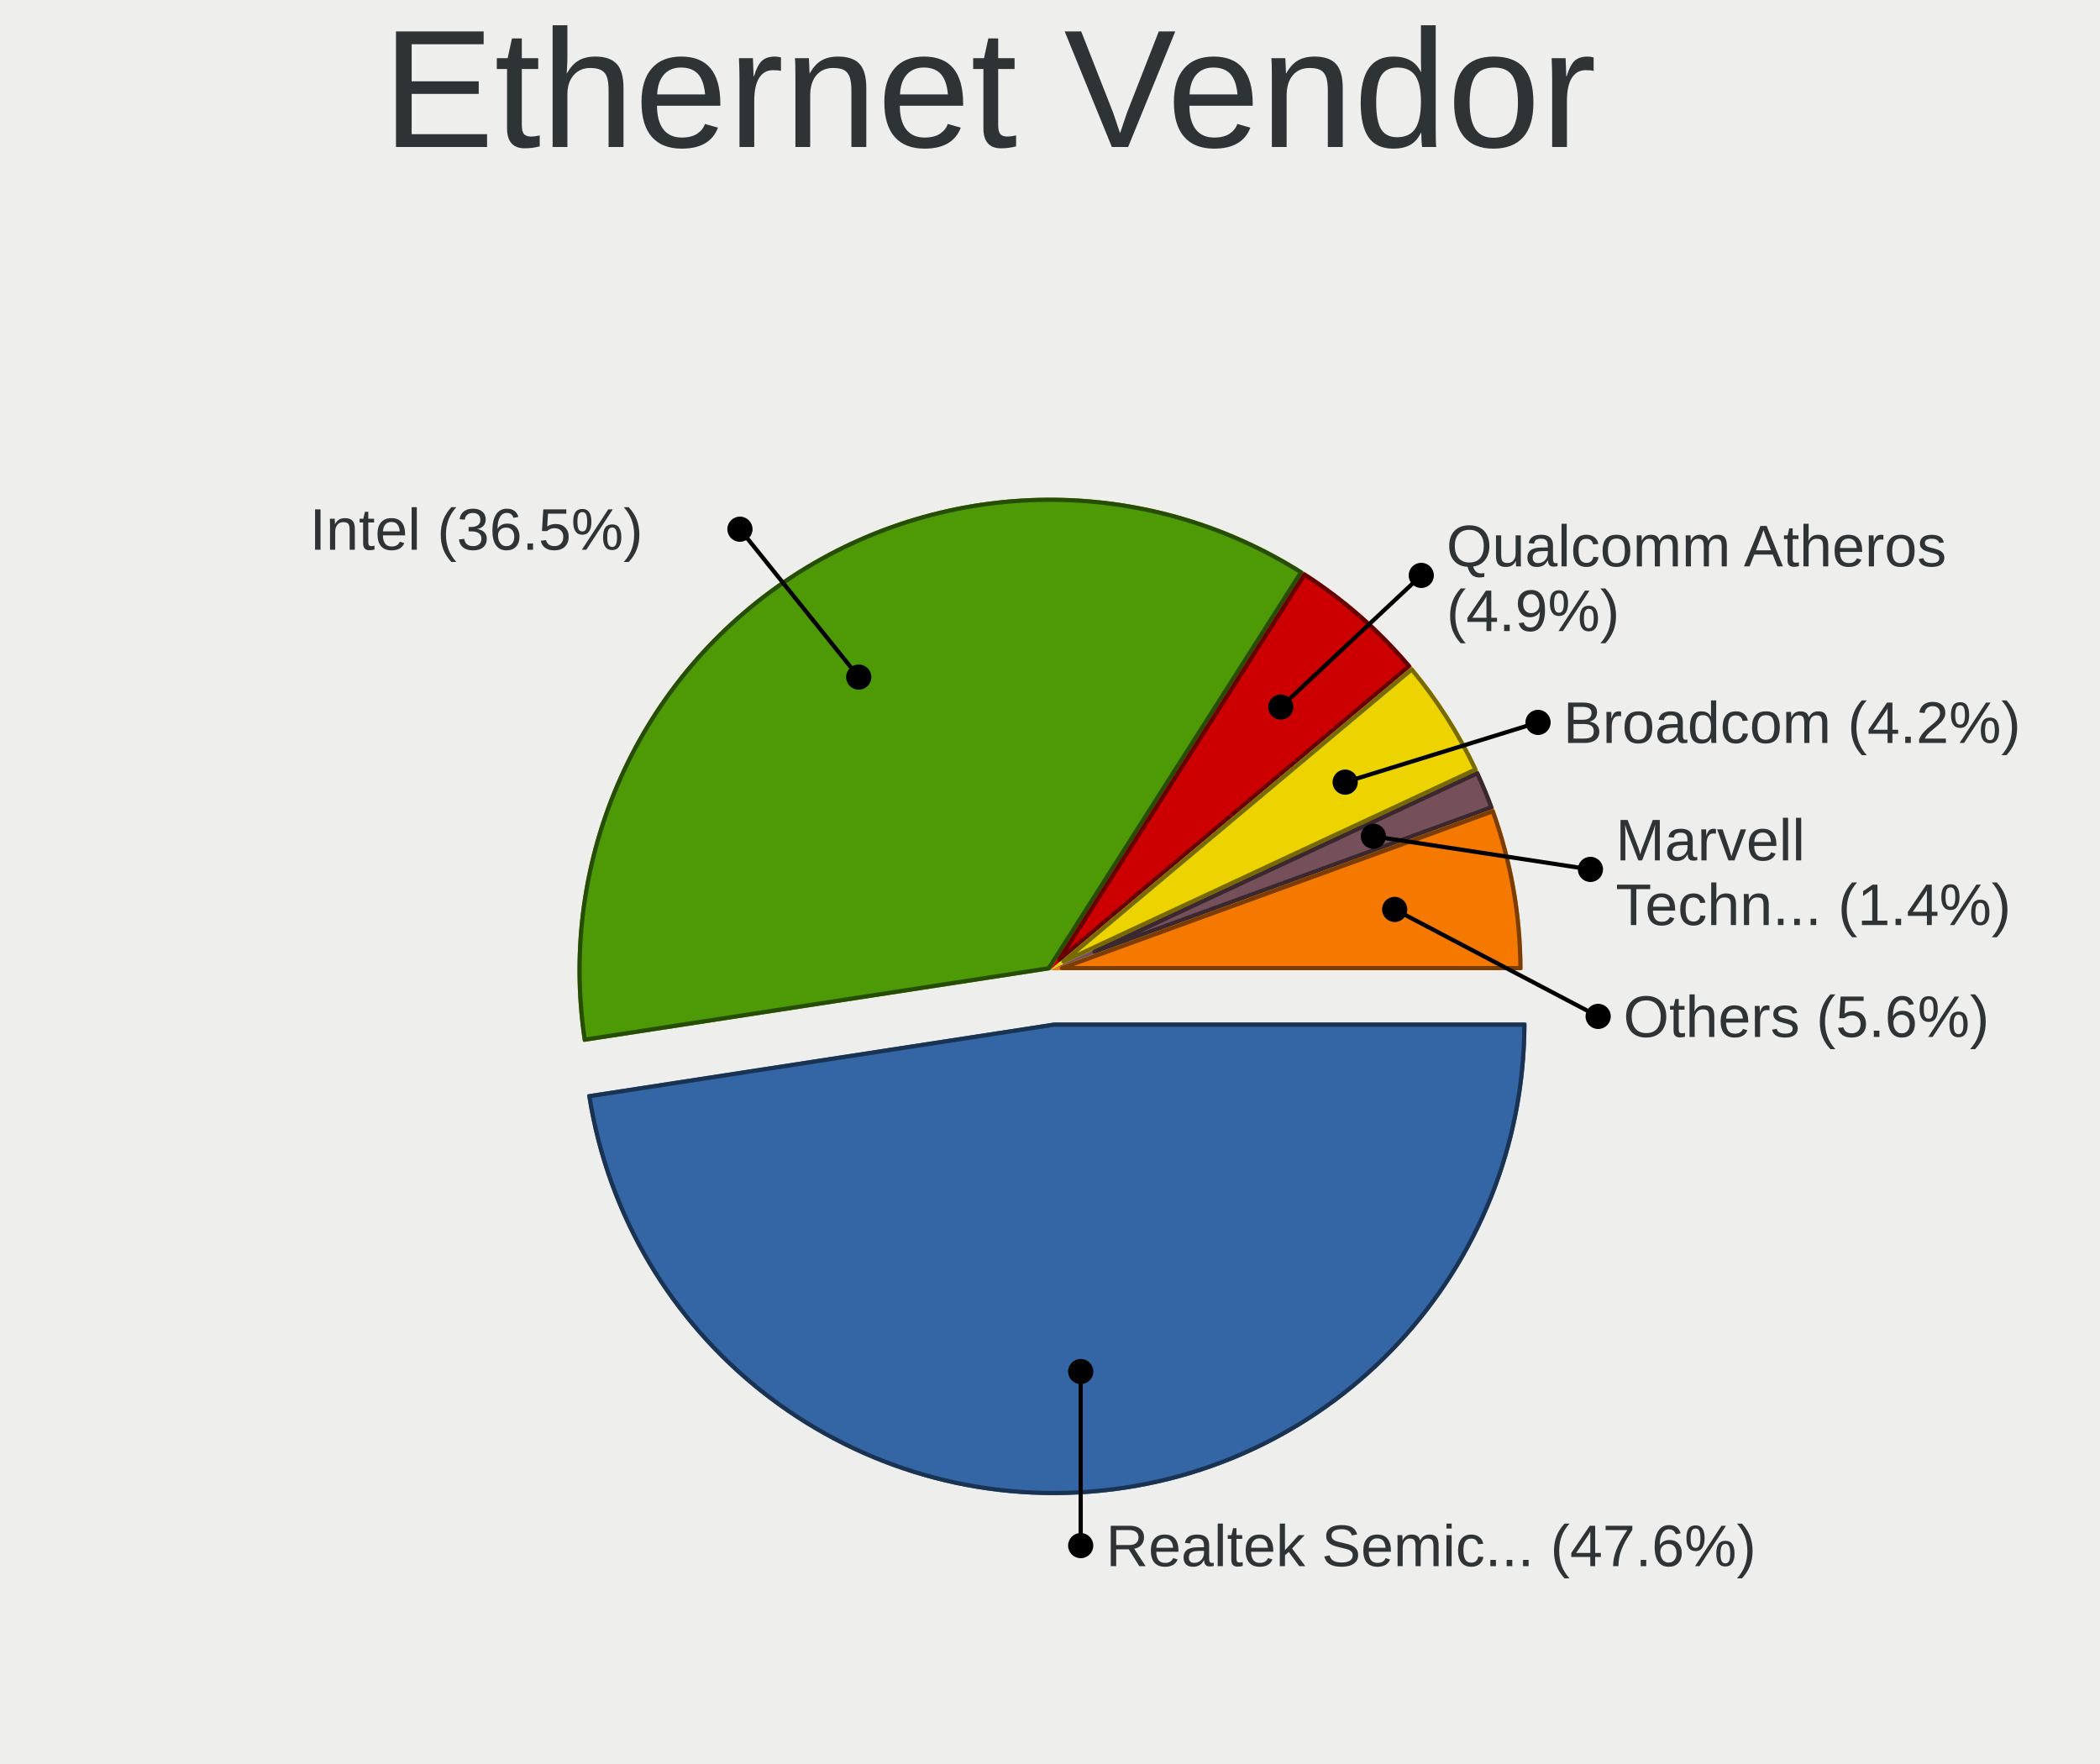
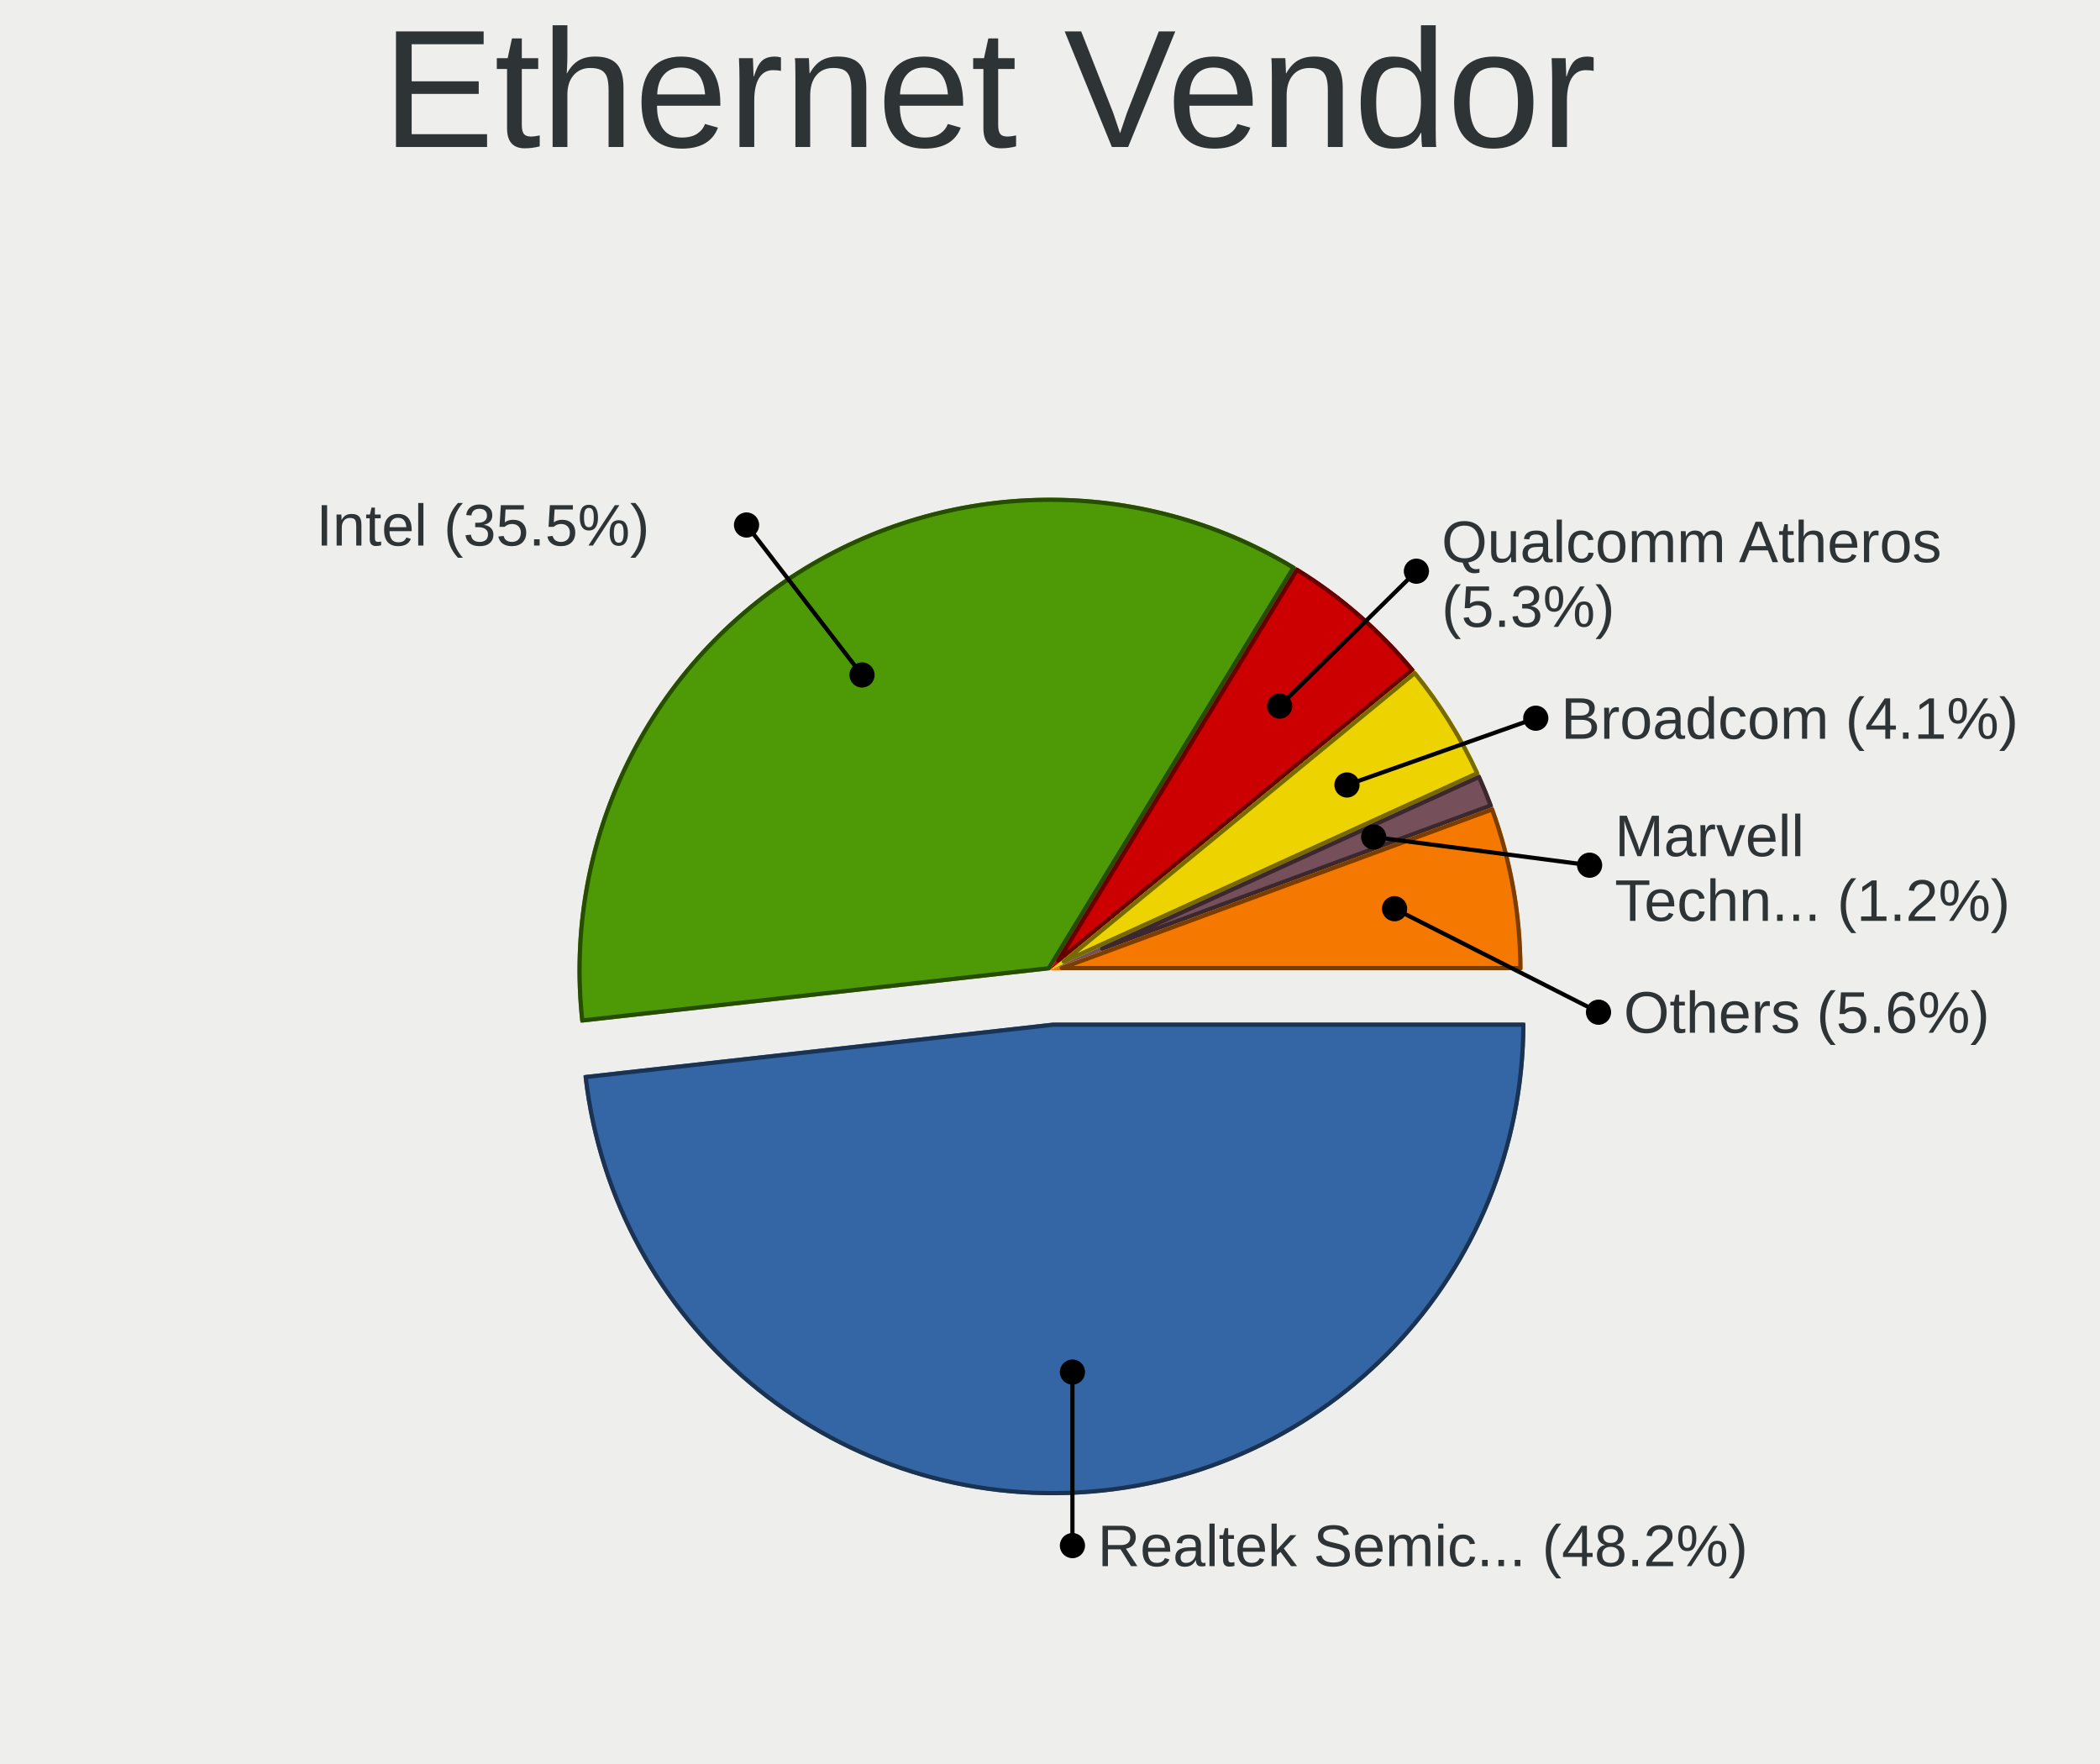
<svg xmlns="http://www.w3.org/2000/svg" width="500" height="420" version="1.0" id="ezcGraph">
  <defs />
  <g id="ezcGraphChart" color-rendering="optimizeQuality" shape-rendering="geometricPrecision" text-rendering="optimizeLegibility">
    <path d=" M 0,420 L 0,0 L 500,0 L 500,420 L 0,420 z " style="fill: #eeeeec; fill-opacity: 1.00; stroke: none;" id="ezcGraphPolygon_1" />
    <path d=" M 0,42 L 0,0 L 500,0 L 500,42 L 0,42 z " style="fill: #000000; fill-opacity: 0.00; stroke: none;" id="ezcGraphPolygon_2" />
-     <path d="M 250.95,243.46 L 363.45,243.46 A 112.50,112.50 0 0,1 139.76,260.58 z" style="fill: #3465a4; fill-opacity: 1.00; stroke: none; cursor: pointer;" id="ezcGraphCircleSector_4" />
-     <path d="M 250.99,243.96 L 362.95,243.96 A 112.00,112.00 0 0,1 140.33,261.00 z" style="fill: none; stroke: #1a3352; stroke-width: 1; stroke-opacity: 1.00; stroke-linecap: round; stroke-linejoin: round;" id="ezcGraphCircleSector_5" />
-     <path d="M 250.00,231.00 L 138.81,248.11 A 112.50,112.50 0 0,1 310.45,136.12 z" style="fill: #4e9a06; fill-opacity: 1.00; stroke: none; cursor: pointer;" id="ezcGraphCircleSector_6" />
-     <path d="M 249.70,230.54 L 139.23,247.54 A 112.00,112.00 0 0,1 309.76,136.27 z" style="fill: none; stroke: #274d03; stroke-width: 1; stroke-opacity: 1.00; stroke-linecap: round; stroke-linejoin: round;" id="ezcGraphCircleSector_7" />
-     <path d="M 250.00,231.00 L 310.45,136.12 A 112.50,112.50 0 0,1 336.18,158.69 z" style="fill: #cc0000; fill-opacity: 1.00; stroke: none; cursor: pointer;" id="ezcGraphCircleSector_8" />
-     <path d="M 252.17,228.53 L 310.60,136.81 A 112.00,112.00 0 0,1 335.48,158.62 z" style="fill: none; stroke: #660000; stroke-width: 1; stroke-opacity: 1.00; stroke-linecap: round; stroke-linejoin: round;" id="ezcGraphCircleSector_9" />
-     <path d="M 250.00,231.00 L 336.18,158.69 A 112.50,112.50 0 0,1 351.96,183.46 z" style="fill: #edd400; fill-opacity: 1.00; stroke: none; cursor: pointer;" id="ezcGraphCircleSector_10" />
-     <path d="M 253.23,228.94 L 336.12,159.39 A 112.00,112.00 0 0,1 351.30,183.21 z" style="fill: none; stroke: #776a00; stroke-width: 1; stroke-opacity: 1.00; stroke-linecap: round; stroke-linejoin: round;" id="ezcGraphCircleSector_11" />
-     <path d="M 250.00,231.00 L 351.96,183.46 A 112.50,112.50 0 0,1 355.72,192.52 z" style="fill: #75505b; fill-opacity: 1.00; stroke: none; cursor: pointer;" id="ezcGraphCircleSector_12" />
-     <path d="M 260.59,226.61 L 351.72,184.12 A 112.00,112.00 0 0,1 355.07,192.22 z" style="fill: none; stroke: #3b282e; stroke-width: 1; stroke-opacity: 1.00; stroke-linecap: round; stroke-linejoin: round;" id="ezcGraphCircleSector_13" />
-     <path d="M 250.00,231.00 L 355.72,192.52 A 112.50,112.50 0 0,1 362.50,231.00 z" style="fill: #f57900; fill-opacity: 1.00; stroke: none;" id="ezcGraphCircleSector_14" />
-     <path d="M 252.84,230.50 L 355.42,193.16 A 112.00,112.00 0 0,1 362.00,230.50 z" style="fill: none; stroke: #7b3d00; stroke-width: 1; stroke-opacity: 1.00; stroke-linecap: round; stroke-linejoin: round;" id="ezcGraphCircleSector_15" />
-     <path d=" M 204.461,161.21 L 176.177,126" style="fill: none; stroke: #000000; stroke-width: 1; stroke-opacity: 1.00; stroke-linecap: round; stroke-linejoin: round;" id="ezcGraphLine_16" />
-     <ellipse cx="204.461" cy="161.21" rx="3" ry="3" style="fill: #000000; fill-opacity: 1.00; stroke: none;" id="ezcGraphCircle_17" />
-     <ellipse cx="176.177" cy="126" rx="3" ry="3" style="fill: #000000; fill-opacity: 1.00; stroke: none;" id="ezcGraphCircle_18" />
-     <path d=" M 304.945,168.347 L 338.395,137" style="fill: none; stroke: #000000; stroke-width: 1; stroke-opacity: 1.00; stroke-linecap: round; stroke-linejoin: round;" id="ezcGraphLine_20" />
-     <ellipse cx="304.945" cy="168.347" rx="3" ry="3" style="fill: #000000; fill-opacity: 1.00; stroke: none;" id="ezcGraphCircle_21" />
-     <ellipse cx="338.395" cy="137" rx="3" ry="3" style="fill: #000000; fill-opacity: 1.00; stroke: none;" id="ezcGraphCircle_22" />
-     <path d=" M 320.283,186.225 L 366.2,172" style="fill: none; stroke: #000000; stroke-width: 1; stroke-opacity: 1.00; stroke-linecap: round; stroke-linejoin: round;" id="ezcGraphLine_24" />
-     <ellipse cx="320.283" cy="186.225" rx="3" ry="3" style="fill: #000000; fill-opacity: 1.00; stroke: none;" id="ezcGraphCircle_25" />
-     <ellipse cx="366.2" cy="172" rx="3" ry="3" style="fill: #000000; fill-opacity: 1.00; stroke: none;" id="ezcGraphCircle_26" />
-     <path d=" M 326.99,199.11 L 378.674,207" style="fill: none; stroke: #000000; stroke-width: 1; stroke-opacity: 1.00; stroke-linecap: round; stroke-linejoin: round;" id="ezcGraphLine_28" />
-     <ellipse cx="326.99" cy="199.11" rx="3" ry="3" style="fill: #000000; fill-opacity: 1.00; stroke: none;" id="ezcGraphCircle_29" />
-     <ellipse cx="378.674" cy="207" rx="3" ry="3" style="fill: #000000; fill-opacity: 1.00; stroke: none;" id="ezcGraphCircle_30" />
-     <path d=" M 332.067,216.529 L 380.515,242" style="fill: none; stroke: #000000; stroke-width: 1; stroke-opacity: 1.00; stroke-linecap: round; stroke-linejoin: round;" id="ezcGraphLine_32" />
-     <ellipse cx="332.067" cy="216.529" rx="3" ry="3" style="fill: #000000; fill-opacity: 1.00; stroke: none;" id="ezcGraphCircle_33" />
-     <ellipse cx="380.515" cy="242" rx="3" ry="3" style="fill: #000000; fill-opacity: 1.00; stroke: none;" id="ezcGraphCircle_34" />
-     <path d=" M 257.31,326.554 L 257.31,368" style="fill: none; stroke: #000000; stroke-width: 1; stroke-opacity: 1.00; stroke-linecap: round; stroke-linejoin: round;" id="ezcGraphLine_36" />
-     <ellipse cx="257.31" cy="326.554" rx="3" ry="3" style="fill: #000000; fill-opacity: 1.00; stroke: none;" id="ezcGraphCircle_37" />
-     <ellipse cx="257.31" cy="368" rx="3" ry="3" style="fill: #000000; fill-opacity: 1.00; stroke: none;" id="ezcGraphCircle_38" />
+     <path d="M 250.70,243.48 L 363.20,243.48 A 112.50,112.50 0 0,1 138.90,256.00 z" style="fill: #3465a4; fill-opacity: 1.00; stroke: none; cursor: pointer;" id="ezcGraphCircleSector_4" />
+     <path d="M 250.72,243.98 L 362.70,243.98 A 112.00,112.00 0 0,1 139.45,256.44 z" style="fill: none; stroke: #1a3352; stroke-width: 1; stroke-opacity: 1.00; stroke-linecap: round; stroke-linejoin: round;" id="ezcGraphCircleSector_5" />
+     <path d="M 250.00,231.00 L 138.20,243.52 A 112.50,112.50 0 0,1 308.65,135.00 z" style="fill: #4e9a06; fill-opacity: 1.00; stroke: none; cursor: pointer;" id="ezcGraphCircleSector_6" />
+     <path d="M 249.70,230.53 L 138.64,242.97 A 112.00,112.00 0 0,1 307.96,135.16 z" style="fill: none; stroke: #274d03; stroke-width: 1; stroke-opacity: 1.00; stroke-linecap: round; stroke-linejoin: round;" id="ezcGraphCircleSector_7" />
+     <path d="M 250.00,231.00 L 308.65,135.00 A 112.50,112.50 0 0,1 336.92,159.58 z" style="fill: #cc0000; fill-opacity: 1.00; stroke: none; cursor: pointer;" id="ezcGraphCircleSector_8" />
+     <path d="M 251.97,228.73 L 308.81,135.68 A 112.00,112.00 0 0,1 336.22,159.51 z" style="fill: none; stroke: #660000; stroke-width: 1; stroke-opacity: 1.00; stroke-linecap: round; stroke-linejoin: round;" id="ezcGraphCircleSector_9" />
+     <path d="M 250.00,231.00 L 336.92,159.58 A 112.50,112.50 0 0,1 352.37,184.35 z" style="fill: #edd400; fill-opacity: 1.00; stroke: none; cursor: pointer;" id="ezcGraphCircleSector_10" />
+     <path d="M 253.27,228.96 L 336.85,160.28 A 112.00,112.00 0 0,1 351.71,184.10 z" style="fill: none; stroke: #776a00; stroke-width: 1; stroke-opacity: 1.00; stroke-linecap: round; stroke-linejoin: round;" id="ezcGraphCircleSector_11" />
+     <path d="M 250.00,231.00 L 352.37,184.35 A 112.50,112.50 0 0,1 355.56,192.09 z" style="fill: #75505b; fill-opacity: 1.00; stroke: none; cursor: pointer;" id="ezcGraphCircleSector_12" />
+     <path d="M 262.44,225.88 L 352.13,185.01 A 112.00,112.00 0 0,1 354.91,191.79 z" style="fill: none; stroke: #3b282e; stroke-width: 1; stroke-opacity: 1.00; stroke-linecap: round; stroke-linejoin: round;" id="ezcGraphCircleSector_13" />
+     <path d="M 250.00,231.00 L 355.56,192.09 A 112.50,112.50 0 0,1 362.50,231.00 z" style="fill: #f57900; fill-opacity: 1.00; stroke: none;" id="ezcGraphCircleSector_14" />
+     <path d="M 252.80,230.50 L 355.26,192.73 A 112.00,112.00 0 0,1 362.00,230.50 z" style="fill: none; stroke: #7b3d00; stroke-width: 1; stroke-opacity: 1.00; stroke-linecap: round; stroke-linejoin: round;" id="ezcGraphCircleSector_15" />
+     <path d=" M 205.243,160.706 L 177.75,125" style="fill: none; stroke: #000000; stroke-width: 1; stroke-opacity: 1.00; stroke-linecap: round; stroke-linejoin: round;" id="ezcGraphLine_16" />
+     <ellipse cx="205.243" cy="160.706" rx="3" ry="3" style="fill: #000000; fill-opacity: 1.00; stroke: none;" id="ezcGraphCircle_17" />
+     <ellipse cx="177.75" cy="125" rx="3" ry="3" style="fill: #000000; fill-opacity: 1.00; stroke: none;" id="ezcGraphCircle_18" />
+     <path d=" M 304.678,168.113 L 337.24,136" style="fill: none; stroke: #000000; stroke-width: 1; stroke-opacity: 1.00; stroke-linecap: round; stroke-linejoin: round;" id="ezcGraphLine_20" />
+     <ellipse cx="304.678" cy="168.113" rx="3" ry="3" style="fill: #000000; fill-opacity: 1.00; stroke: none;" id="ezcGraphCircle_21" />
+     <ellipse cx="337.24" cy="136" rx="3" ry="3" style="fill: #000000; fill-opacity: 1.00; stroke: none;" id="ezcGraphCircle_22" />
+     <path d=" M 320.707,186.899 L 365.659,171" style="fill: none; stroke: #000000; stroke-width: 1; stroke-opacity: 1.00; stroke-linecap: round; stroke-linejoin: round;" id="ezcGraphLine_24" />
+     <ellipse cx="320.707" cy="186.899" rx="3" ry="3" style="fill: #000000; fill-opacity: 1.00; stroke: none;" id="ezcGraphCircle_25" />
+     <ellipse cx="365.659" cy="171" rx="3" ry="3" style="fill: #000000; fill-opacity: 1.00; stroke: none;" id="ezcGraphCircle_26" />
+     <path d=" M 327.064,199.289 L 378.474,206" style="fill: none; stroke: #000000; stroke-width: 1; stroke-opacity: 1.00; stroke-linecap: round; stroke-linejoin: round;" id="ezcGraphLine_28" />
+     <ellipse cx="327.064" cy="199.289" rx="3" ry="3" style="fill: #000000; fill-opacity: 1.00; stroke: none;" id="ezcGraphCircle_29" />
+     <ellipse cx="378.474" cy="206" rx="3" ry="3" style="fill: #000000; fill-opacity: 1.00; stroke: none;" id="ezcGraphCircle_30" />
+     <path d=" M 332.037,216.36 L 380.599,241" style="fill: none; stroke: #000000; stroke-width: 1; stroke-opacity: 1.00; stroke-linecap: round; stroke-linejoin: round;" id="ezcGraphLine_32" />
+     <ellipse cx="332.037" cy="216.36" rx="3" ry="3" style="fill: #000000; fill-opacity: 1.00; stroke: none;" id="ezcGraphCircle_33" />
+     <ellipse cx="380.599" cy="241" rx="3" ry="3" style="fill: #000000; fill-opacity: 1.00; stroke: none;" id="ezcGraphCircle_34" />
+     <path d=" M 255.342,326.684 L 255.342,368" style="fill: none; stroke: #000000; stroke-width: 1; stroke-opacity: 1.00; stroke-linecap: round; stroke-linejoin: round;" id="ezcGraphLine_36" />
+     <ellipse cx="255.342" cy="326.684" rx="3" ry="3" style="fill: #000000; fill-opacity: 1.00; stroke: none;" id="ezcGraphCircle_37" />
+     <ellipse cx="255.342" cy="368" rx="3" ry="3" style="fill: #000000; fill-opacity: 1.00; stroke: none;" id="ezcGraphCircle_38" />
    <g id="ezcGraphTextBox_3">
      <path d=" M 90.5,42 L 90.5,0.5 L 410,0.5 L 410,42 L 90.5,42 z " style="fill: #ffffff; fill-opacity: 0.00; stroke: none;" id="ezcGraphPolygon_40" />
      <text id="ezcGraphTextBox_3_text" x="91" text-length="318px" y="35" style="font-size: 40px; font-family: 'Arial'; fill: #2e3436; fill-opacity: 1.00; stroke: none;">Ethernet Vendor</text>
    </g>
    <g id="ezcGraphTextBox_19" style=" cursor: pointer;">
-       <path d=" M 73.217,134 L 73.217,118.5 L 171.177,118.5 L 171.177,134 L 73.217,134 z " style="fill: #ffffff; fill-opacity: 0.00; stroke: none;" id="ezcGraphPolygon_41" />
-       <text id="ezcGraphTextBox_19_text" x="73.717" text-length="96.46px" y="130.9" style="font-size: 14px; font-family: 'Arial'; fill: #2e3436; fill-opacity: 1.00; stroke: none;">Intel (36.5%)</text>
+       <path d=" M 74.79,133 L 74.79,117.5 L 172.75,117.5 L 172.75,133 L 74.79,133 z " style="fill: #ffffff; fill-opacity: 0.00; stroke: none;" id="ezcGraphPolygon_41" />
+       <text id="ezcGraphTextBox_19_text" x="75.29" text-length="96.46px" y="129.9" style="font-size: 14px; font-family: 'Arial'; fill: #2e3436; fill-opacity: 1.00; stroke: none;">Intel (35.5%)</text>
    </g>
    <g id="ezcGraphTextBox_23" style=" cursor: pointer;">
-       <path d=" M 343.895,152.05 L 343.895,122.45 L 464.115,122.45 L 464.115,152.05 L 343.895,152.05 z " style="fill: #ffffff; fill-opacity: 0.00; stroke: none;" id="ezcGraphPolygon_42" />
-       <text id="ezcGraphTextBox_23_text" x="344.395" text-length="118.72px" y="134.85" style="font-size: 14px; font-family: 'Arial'; fill: #2e3436; fill-opacity: 1.00; stroke: none;">Qualcomm Atheros</text>
-       <text id="ezcGraphTextBox_23_text" x="344.395" text-length="44.52px" y="150.25" style="font-size: 14px; font-family: 'Arial'; fill: #2e3436; fill-opacity: 1.00; stroke: none;">(4.9%)</text>
+       <path d=" M 342.74,151.05 L 342.74,121.45 L 462.96,121.45 L 462.96,151.05 L 342.74,151.05 z " style="fill: #ffffff; fill-opacity: 0.00; stroke: none;" id="ezcGraphPolygon_42" />
+       <text id="ezcGraphTextBox_23_text" x="343.24" text-length="118.72px" y="133.85" style="font-size: 14px; font-family: 'Arial'; fill: #2e3436; fill-opacity: 1.00; stroke: none;">Qualcomm Atheros</text>
+       <text id="ezcGraphTextBox_23_text" x="343.24" text-length="44.52px" y="149.25" style="font-size: 14px; font-family: 'Arial'; fill: #2e3436; fill-opacity: 1.00; stroke: none;">(5.3%)</text>
    </g>
    <g id="ezcGraphTextBox_27" style=" cursor: pointer;">
-       <path d=" M 371.7,180 L 371.7,164.5 L 484.5,164.5 L 484.5,180 L 371.7,180 z " style="fill: #ffffff; fill-opacity: 0.00; stroke: none;" id="ezcGraphPolygon_43" />
-       <text id="ezcGraphTextBox_27_text" x="372.2" text-length="111.3px" y="176.9" style="font-size: 14px; font-family: 'Arial'; fill: #2e3436; fill-opacity: 1.00; stroke: none;">Broadcom (4.2%)</text>
+       <path d=" M 371.159,179 L 371.159,163.5 L 483.959,163.5 L 483.959,179 L 371.159,179 z " style="fill: #ffffff; fill-opacity: 0.00; stroke: none;" id="ezcGraphPolygon_43" />
+       <text id="ezcGraphTextBox_27_text" x="371.659" text-length="111.3px" y="175.9" style="font-size: 14px; font-family: 'Arial'; fill: #2e3436; fill-opacity: 1.00; stroke: none;">Broadcom (4.1%)</text>
    </g>
    <g id="ezcGraphTextBox_31" style=" cursor: pointer;">
-       <path d=" M 384.174,222.05 L 384.174,192.45 L 496.974,192.45 L 496.974,222.05 L 384.174,222.05 z " style="fill: #ffffff; fill-opacity: 0.00; stroke: none;" id="ezcGraphPolygon_44" />
-       <text id="ezcGraphTextBox_31_text" x="384.674" text-length="51.94px" y="204.85" style="font-size: 14px; font-family: 'Arial'; fill: #2e3436; fill-opacity: 1.00; stroke: none;">Marvell</text>
-       <text id="ezcGraphTextBox_31_text" x="384.674" text-length="111.3px" y="220.25" style="font-size: 14px; font-family: 'Arial'; fill: #2e3436; fill-opacity: 1.00; stroke: none;">Techn... (1.4%)</text>
+       <path d=" M 383.974,221.05 L 383.974,191.45 L 496.774,191.45 L 496.774,221.05 L 383.974,221.05 z " style="fill: #ffffff; fill-opacity: 0.00; stroke: none;" id="ezcGraphPolygon_44" />
+       <text id="ezcGraphTextBox_31_text" x="384.474" text-length="51.94px" y="203.85" style="font-size: 14px; font-family: 'Arial'; fill: #2e3436; fill-opacity: 1.00; stroke: none;">Marvell</text>
+       <text id="ezcGraphTextBox_31_text" x="384.474" text-length="111.3px" y="219.25" style="font-size: 14px; font-family: 'Arial'; fill: #2e3436; fill-opacity: 1.00; stroke: none;">Techn... (1.2%)</text>
    </g>
    <g id="ezcGraphTextBox_35">
-       <path d=" M 386.015,250 L 386.015,234.5 L 483.975,234.5 L 483.975,250 L 386.015,250 z " style="fill: #ffffff; fill-opacity: 0.00; stroke: none;" id="ezcGraphPolygon_45" />
-       <text id="ezcGraphTextBox_35_text" x="386.515" text-length="96.46px" y="246.9" style="font-size: 14px; font-family: 'Arial'; fill: #2e3436; fill-opacity: 1.00; stroke: none;">Others (5.6%)</text>
+       <path d=" M 386.099,249 L 386.099,233.5 L 484.059,233.5 L 484.059,249 L 386.099,249 z " style="fill: #ffffff; fill-opacity: 0.00; stroke: none;" id="ezcGraphPolygon_45" />
+       <text id="ezcGraphTextBox_35_text" x="386.599" text-length="96.46px" y="245.9" style="font-size: 14px; font-family: 'Arial'; fill: #2e3436; fill-opacity: 1.00; stroke: none;">Others (5.6%)</text>
    </g>
    <g id="ezcGraphTextBox_39" style=" cursor: pointer;">
-       <path d=" M 262.81,376 L 262.81,360.5 L 442.39,360.5 L 442.39,376 L 262.81,376 z " style="fill: #ffffff; fill-opacity: 0.00; stroke: none;" id="ezcGraphPolygon_46" />
-       <text id="ezcGraphTextBox_39_text" x="263.31" text-length="178.08px" y="372.9" style="font-size: 14px; font-family: 'Arial'; fill: #2e3436; fill-opacity: 1.00; stroke: none;">Realtek Semic... (47.6%)</text>
+       <path d=" M 260.842,376 L 260.842,360.5 L 440.422,360.5 L 440.422,376 L 260.842,376 z " style="fill: #ffffff; fill-opacity: 0.00; stroke: none;" id="ezcGraphPolygon_46" />
+       <text id="ezcGraphTextBox_39_text" x="261.342" text-length="178.08px" y="372.9" style="font-size: 14px; font-family: 'Arial'; fill: #2e3436; fill-opacity: 1.00; stroke: none;">Realtek Semic... (48.2%)</text>
    </g>
  </g>
</svg>
